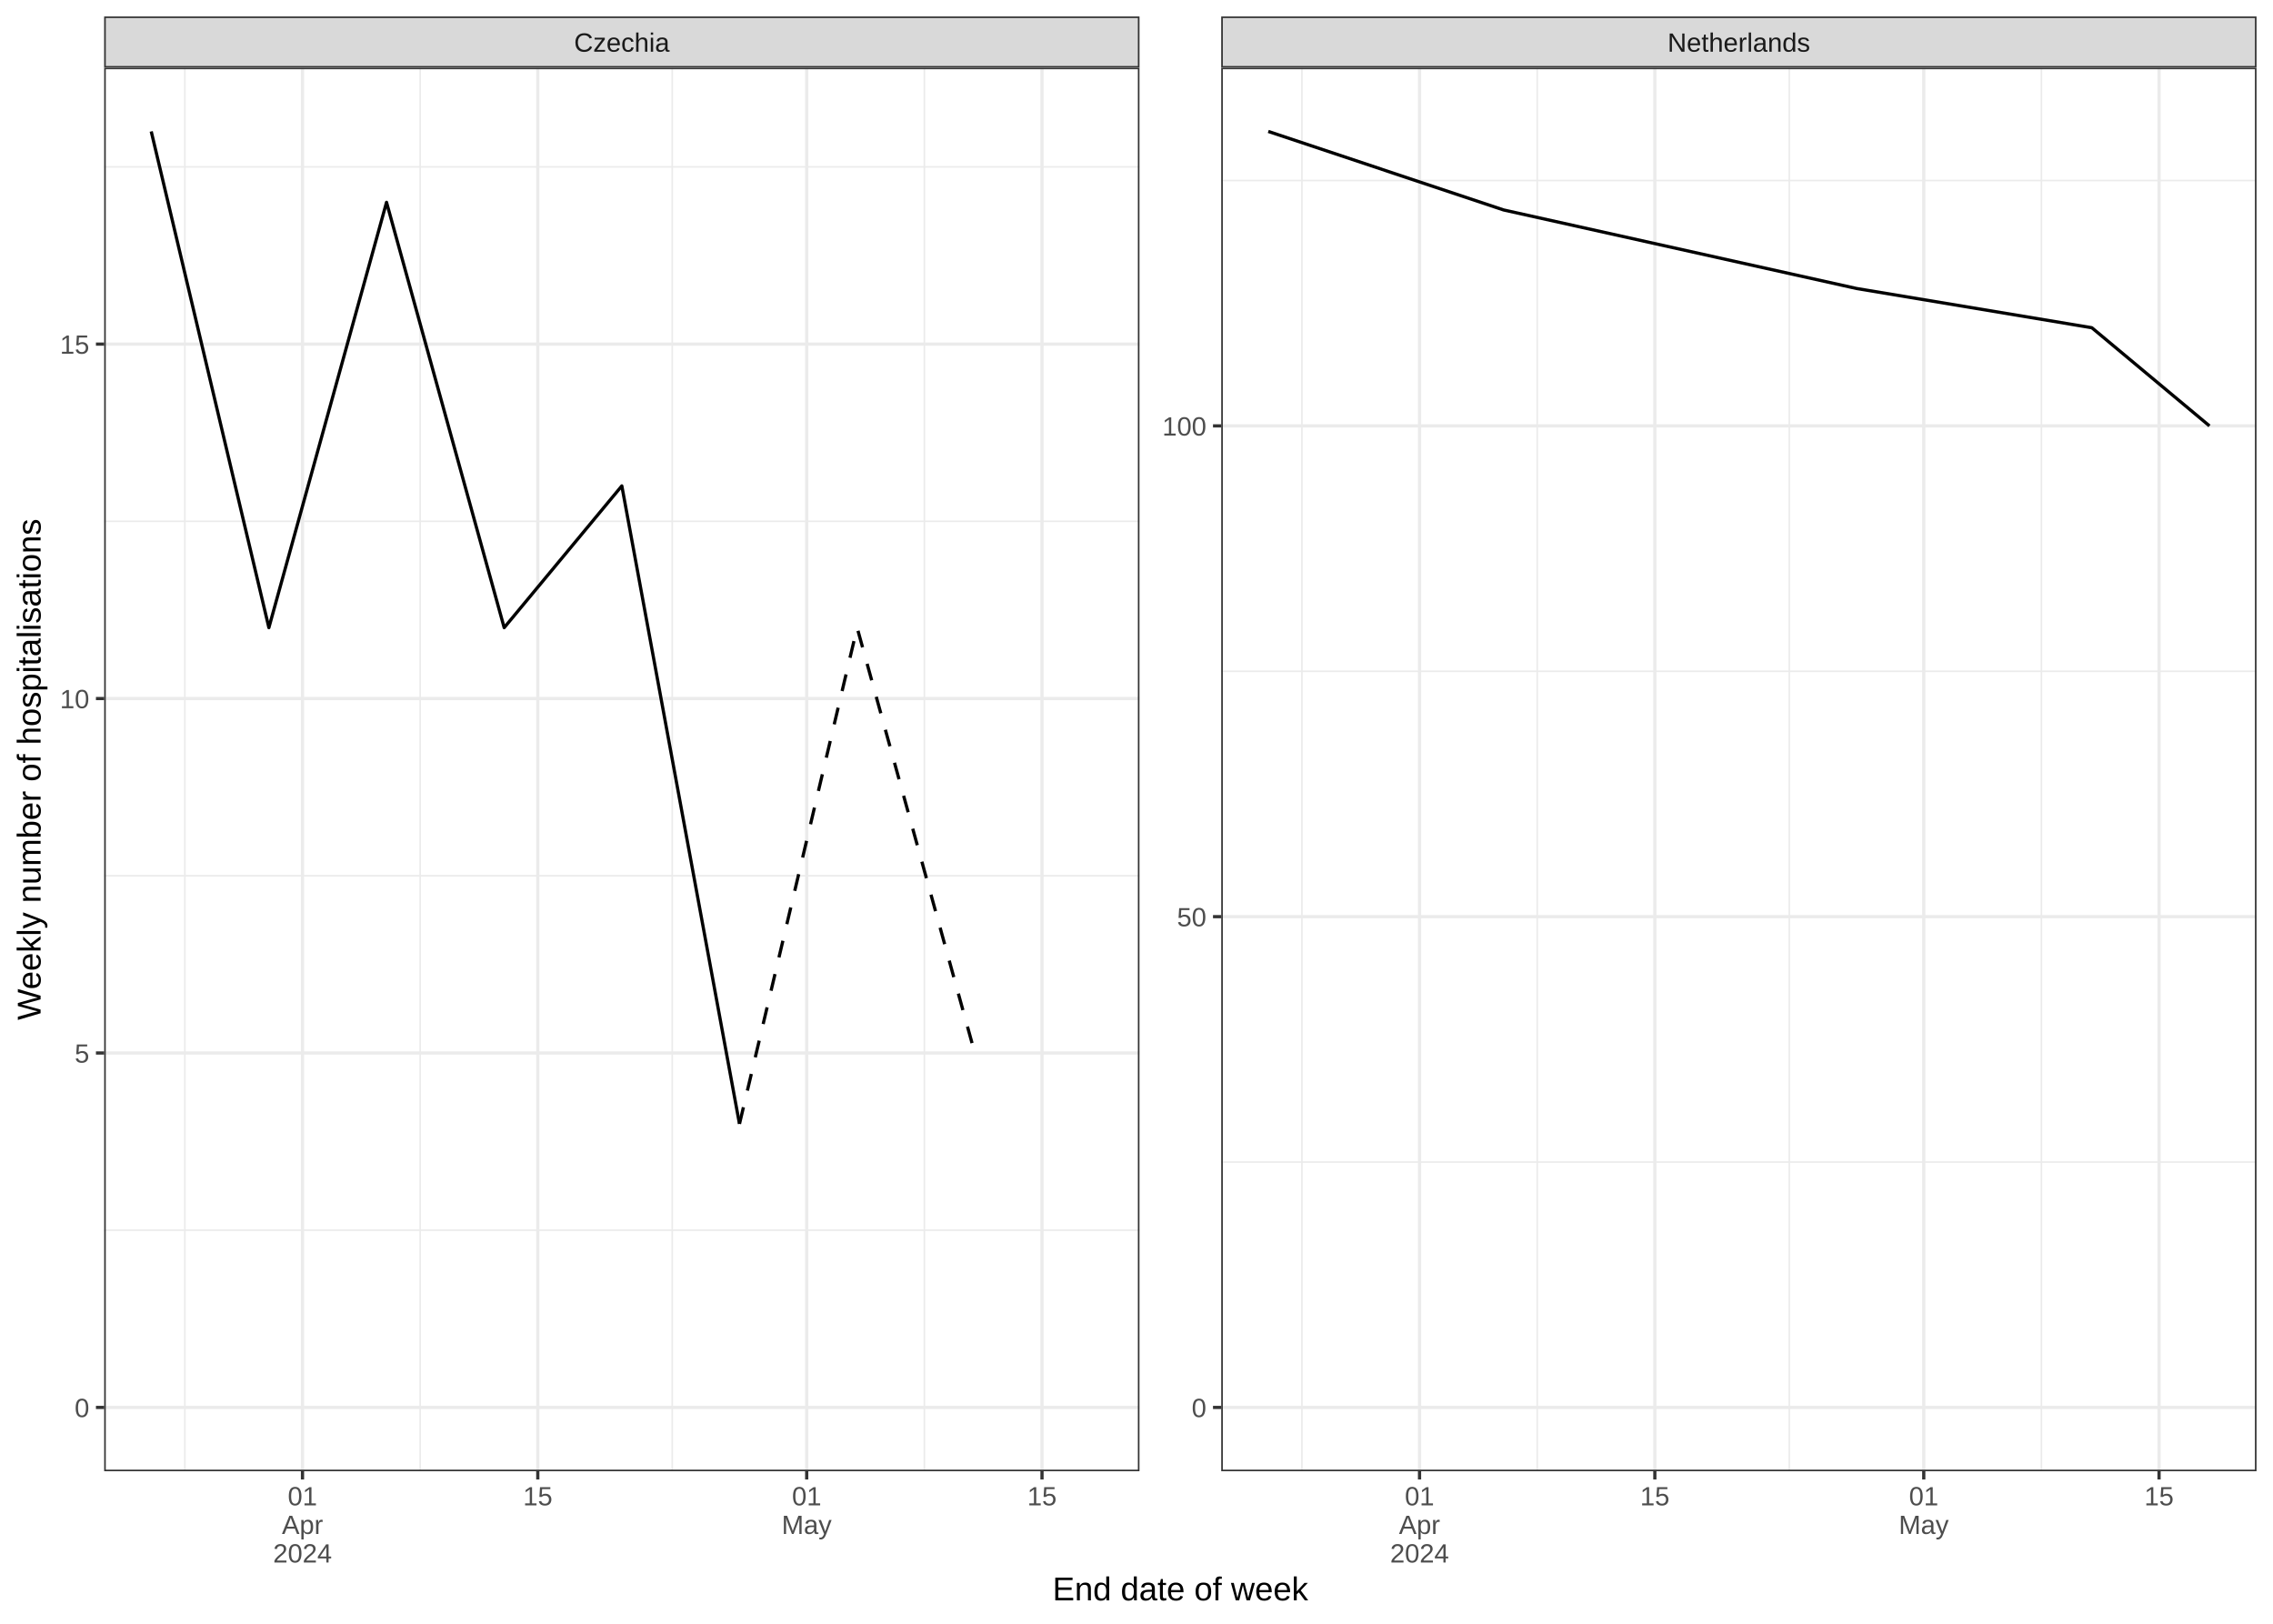
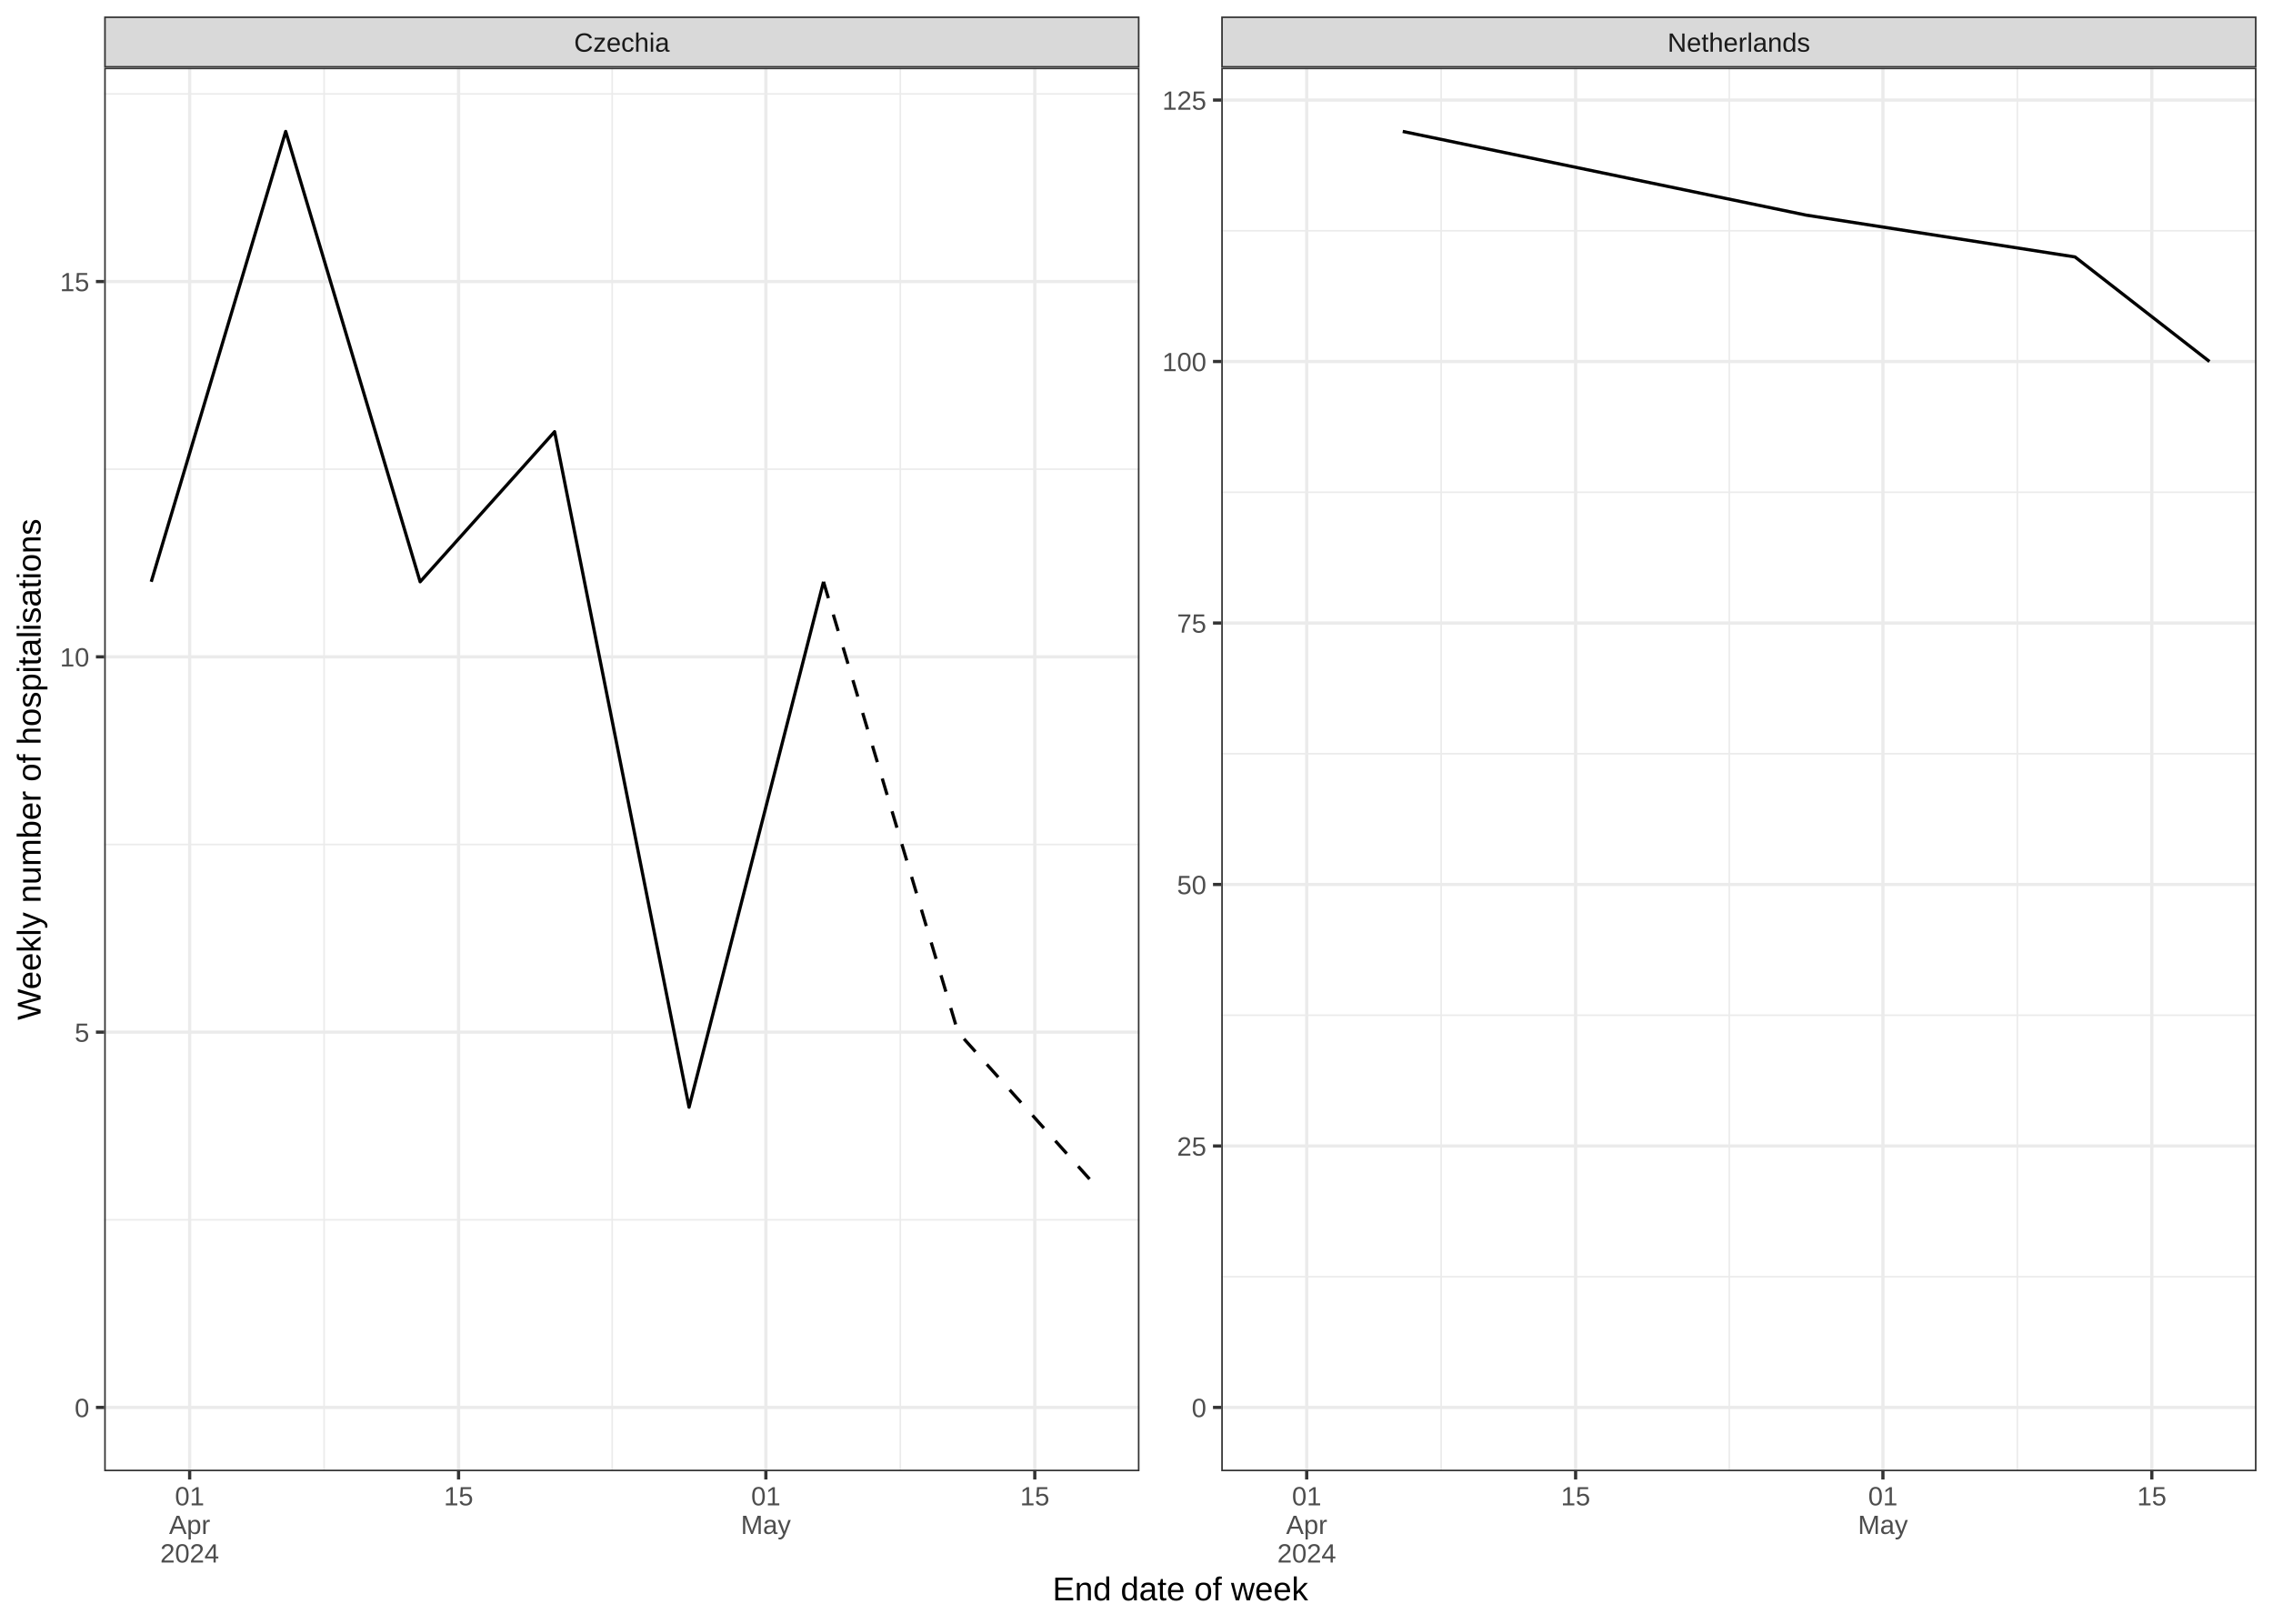
<svg xmlns="http://www.w3.org/2000/svg" class="svglite" width="756.00pt" height="540.00pt" viewBox="0 0 756.00 540.00">
  <defs>
    <style type="text/css">
    .svglite line, .svglite polyline, .svglite polygon, .svglite path, .svglite rect, .svglite circle {
      fill: none;
      stroke: #000000;
      stroke-linecap: round;
      stroke-linejoin: round;
      stroke-miterlimit: 10.00;
    }
    .svglite text {
      white-space: pre;
    }
  </style>
  </defs>
  <rect width="100%" height="100%" style="stroke: none; fill: #FFFFFF;" />
  <defs>
    <clipPath id="cpMC4wMHw3NTYuMDB8MC4wMHw1NDAuMDA=">
      <rect x="0.00" y="0.00" width="756.00" height="540.00" />
    </clipPath>
  </defs>
  <g clip-path="url(#cpMC4wMHw3NTYuMDB8MC4wMHw1NDAuMDA=)">
    <rect x="0.00" y="0.00" width="756.00" height="540.00" style="stroke-width: 1.07; stroke: #FFFFFF; fill: #FFFFFF;" />
  </g>
  <defs>
    <clipPath id="cpMzQuNjV8Mzc4Ljk5fDIyLjQ5fDQ4OS4yOQ==">
      <rect x="34.65" y="22.49" width="344.34" height="466.80" />
    </clipPath>
  </defs>
  <g clip-path="url(#cpMzQuNjV8Mzc4Ljk5fDIyLjQ5fDQ4OS4yOQ==)">
    <rect x="34.65" y="22.49" width="344.34" height="466.80" style="stroke-width: 1.07; stroke: none; fill: #FFFFFF;" />
-     <polyline points="34.65,409.13 378.99,409.13 " style="stroke-width: 0.53; stroke: #EBEBEB; stroke-linecap: butt;" />
-     <polyline points="34.65,291.25 378.99,291.25 " style="stroke-width: 0.53; stroke: #EBEBEB; stroke-linecap: butt;" />
-     <polyline points="34.65,173.37 378.99,173.37 " style="stroke-width: 0.53; stroke: #EBEBEB; stroke-linecap: butt;" />
-     <polyline points="34.65,55.50 378.99,55.50 " style="stroke-width: 0.53; stroke: #EBEBEB; stroke-linecap: butt;" />
-     <polyline points="61.48,489.29 61.48,22.49 " style="stroke-width: 0.53; stroke: #EBEBEB; stroke-linecap: butt;" />
-     <polyline points="139.74,489.29 139.74,22.49 " style="stroke-width: 0.53; stroke: #EBEBEB; stroke-linecap: butt;" />
-     <polyline points="223.59,489.29 223.59,22.49 " style="stroke-width: 0.53; stroke: #EBEBEB; stroke-linecap: butt;" />
-     <polyline points="307.44,489.29 307.44,22.49 " style="stroke-width: 0.53; stroke: #EBEBEB; stroke-linecap: butt;" />
+     <polyline points="34.65,405.66 378.99,405.66 " style="stroke-width: 0.53; stroke: #EBEBEB; stroke-linecap: butt;" />
+     <polyline points="34.65,280.85 378.99,280.85 " style="stroke-width: 0.53; stroke: #EBEBEB; stroke-linecap: butt;" />
+     <polyline points="34.65,156.04 378.99,156.04 " style="stroke-width: 0.53; stroke: #EBEBEB; stroke-linecap: butt;" />
+     <polyline points="34.65,31.23 378.99,31.23 " style="stroke-width: 0.53; stroke: #EBEBEB; stroke-linecap: butt;" />
+     <polyline points="107.80,489.29 107.80,22.49 " style="stroke-width: 0.53; stroke: #EBEBEB; stroke-linecap: butt;" />
+     <polyline points="203.62,489.29 203.62,22.49 " style="stroke-width: 0.53; stroke: #EBEBEB; stroke-linecap: butt;" />
+     <polyline points="299.45,489.29 299.45,22.49 " style="stroke-width: 0.53; stroke: #EBEBEB; stroke-linecap: butt;" />
    <polyline points="34.65,468.07 378.99,468.07 " style="stroke-width: 1.07; stroke: #EBEBEB; stroke-linecap: butt;" />
-     <polyline points="34.65,350.19 378.99,350.19 " style="stroke-width: 1.07; stroke: #EBEBEB; stroke-linecap: butt;" />
-     <polyline points="34.65,232.31 378.99,232.31 " style="stroke-width: 1.07; stroke: #EBEBEB; stroke-linecap: butt;" />
-     <polyline points="34.65,114.44 378.99,114.44 " style="stroke-width: 1.07; stroke: #EBEBEB; stroke-linecap: butt;" />
-     <polyline points="100.61,489.29 100.61,22.49 " style="stroke-width: 1.07; stroke: #EBEBEB; stroke-linecap: butt;" />
-     <polyline points="178.87,489.29 178.87,22.49 " style="stroke-width: 1.07; stroke: #EBEBEB; stroke-linecap: butt;" />
-     <polyline points="268.31,489.29 268.31,22.49 " style="stroke-width: 1.07; stroke: #EBEBEB; stroke-linecap: butt;" />
-     <polyline points="346.57,489.29 346.57,22.49 " style="stroke-width: 1.07; stroke: #EBEBEB; stroke-linecap: butt;" />
-     <polyline points="50.30,43.71 89.43,208.74 128.56,67.28 167.69,208.74 206.82,161.59 245.95,373.77 " style="stroke-width: 1.07; stroke-linecap: butt;" />
-     <polyline points="245.95,373.77 285.08,208.74 324.21,350.19 " style="stroke-width: 1.07; stroke-dasharray: 5.69,5.69; stroke-linecap: butt;" />
+     <polyline points="34.65,343.26 378.99,343.26 " style="stroke-width: 1.07; stroke: #EBEBEB; stroke-linecap: butt;" />
+     <polyline points="34.65,218.45 378.99,218.45 " style="stroke-width: 1.07; stroke: #EBEBEB; stroke-linecap: butt;" />
+     <polyline points="34.65,93.63 378.99,93.63 " style="stroke-width: 1.07; stroke: #EBEBEB; stroke-linecap: butt;" />
+     <polyline points="63.08,489.29 63.08,22.49 " style="stroke-width: 1.07; stroke: #EBEBEB; stroke-linecap: butt;" />
+     <polyline points="152.52,489.29 152.52,22.49 " style="stroke-width: 1.07; stroke: #EBEBEB; stroke-linecap: butt;" />
+     <polyline points="254.73,489.29 254.73,22.49 " style="stroke-width: 1.07; stroke: #EBEBEB; stroke-linecap: butt;" />
+     <polyline points="344.17,489.29 344.17,22.49 " style="stroke-width: 1.07; stroke: #EBEBEB; stroke-linecap: butt;" />
+     <polyline points="50.30,193.48 95.02,43.71 139.74,193.48 184.46,143.56 229.18,368.22 273.90,193.48 " style="stroke-width: 1.07; stroke-linecap: butt;" />
+     <polyline points="273.90,193.48 318.62,343.26 363.34,393.18 " style="stroke-width: 1.07; stroke-dasharray: 5.69,5.69; stroke-linecap: butt;" />
    <rect x="34.65" y="22.49" width="344.34" height="466.80" style="stroke-width: 1.07; stroke: #333333;" />
  </g>
  <g clip-path="url(#cpMC4wMHw3NTYuMDB8MC4wMHw1NDAuMDA=)">
</g>
  <defs>
    <clipPath id="cpNDA2LjE4fDc1MC41MnwyMi40OXw0ODkuMjk=">
      <rect x="406.18" y="22.49" width="344.34" height="466.80" />
    </clipPath>
  </defs>
  <g clip-path="url(#cpNDA2LjE4fDc1MC41MnwyMi40OXw0ODkuMjk=)">
    <rect x="406.18" y="22.49" width="344.34" height="466.80" style="stroke-width: 1.07; stroke: none; fill: #FFFFFF;" />
-     <polyline points="406.18,386.46 750.52,386.46 " style="stroke-width: 0.53; stroke: #EBEBEB; stroke-linecap: butt;" />
-     <polyline points="406.18,223.25 750.52,223.25 " style="stroke-width: 0.53; stroke: #EBEBEB; stroke-linecap: butt;" />
-     <polyline points="406.18,60.03 750.52,60.03 " style="stroke-width: 0.53; stroke: #EBEBEB; stroke-linecap: butt;" />
-     <polyline points="433.01,489.29 433.01,22.49 " style="stroke-width: 0.53; stroke: #EBEBEB; stroke-linecap: butt;" />
-     <polyline points="511.27,489.29 511.27,22.49 " style="stroke-width: 0.53; stroke: #EBEBEB; stroke-linecap: butt;" />
-     <polyline points="595.12,489.29 595.12,22.49 " style="stroke-width: 0.53; stroke: #EBEBEB; stroke-linecap: butt;" />
-     <polyline points="678.97,489.29 678.97,22.49 " style="stroke-width: 0.53; stroke: #EBEBEB; stroke-linecap: butt;" />
+     <polyline points="406.18,424.59 750.52,424.59 " style="stroke-width: 0.53; stroke: #EBEBEB; stroke-linecap: butt;" />
+     <polyline points="406.18,337.63 750.52,337.63 " style="stroke-width: 0.53; stroke: #EBEBEB; stroke-linecap: butt;" />
+     <polyline points="406.18,250.67 750.52,250.67 " style="stroke-width: 0.53; stroke: #EBEBEB; stroke-linecap: butt;" />
+     <polyline points="406.18,163.71 750.52,163.71 " style="stroke-width: 0.53; stroke: #EBEBEB; stroke-linecap: butt;" />
+     <polyline points="406.18,76.75 750.52,76.75 " style="stroke-width: 0.53; stroke: #EBEBEB; stroke-linecap: butt;" />
+     <polyline points="479.33,489.29 479.33,22.49 " style="stroke-width: 0.53; stroke: #EBEBEB; stroke-linecap: butt;" />
+     <polyline points="575.16,489.29 575.16,22.49 " style="stroke-width: 0.53; stroke: #EBEBEB; stroke-linecap: butt;" />
+     <polyline points="670.98,489.29 670.98,22.49 " style="stroke-width: 0.53; stroke: #EBEBEB; stroke-linecap: butt;" />
    <polyline points="406.18,468.07 750.52,468.07 " style="stroke-width: 1.07; stroke: #EBEBEB; stroke-linecap: butt;" />
-     <polyline points="406.18,304.85 750.52,304.85 " style="stroke-width: 1.07; stroke: #EBEBEB; stroke-linecap: butt;" />
-     <polyline points="406.18,141.64 750.52,141.64 " style="stroke-width: 1.07; stroke: #EBEBEB; stroke-linecap: butt;" />
-     <polyline points="472.14,489.29 472.14,22.49 " style="stroke-width: 1.07; stroke: #EBEBEB; stroke-linecap: butt;" />
-     <polyline points="550.40,489.29 550.40,22.49 " style="stroke-width: 1.07; stroke: #EBEBEB; stroke-linecap: butt;" />
-     <polyline points="639.84,489.29 639.84,22.49 " style="stroke-width: 1.07; stroke: #EBEBEB; stroke-linecap: butt;" />
-     <polyline points="718.10,489.29 718.10,22.49 " style="stroke-width: 1.07; stroke: #EBEBEB; stroke-linecap: butt;" />
-     <polyline points="421.83,43.71 500.09,69.82 617.48,95.94 695.74,108.99 734.87,141.64 " style="stroke-width: 1.07; stroke-linecap: butt;" />
+     <polyline points="406.18,381.11 750.52,381.11 " style="stroke-width: 1.07; stroke: #EBEBEB; stroke-linecap: butt;" />
+     <polyline points="406.18,294.15 750.52,294.15 " style="stroke-width: 1.07; stroke: #EBEBEB; stroke-linecap: butt;" />
+     <polyline points="406.18,207.19 750.52,207.19 " style="stroke-width: 1.07; stroke: #EBEBEB; stroke-linecap: butt;" />
+     <polyline points="406.18,120.23 750.52,120.23 " style="stroke-width: 1.07; stroke: #EBEBEB; stroke-linecap: butt;" />
+     <polyline points="406.18,33.27 750.52,33.27 " style="stroke-width: 1.07; stroke: #EBEBEB; stroke-linecap: butt;" />
+     <polyline points="434.61,489.29 434.61,22.49 " style="stroke-width: 1.07; stroke: #EBEBEB; stroke-linecap: butt;" />
+     <polyline points="524.05,489.29 524.05,22.49 " style="stroke-width: 1.07; stroke: #EBEBEB; stroke-linecap: butt;" />
+     <polyline points="626.26,489.29 626.26,22.49 " style="stroke-width: 1.07; stroke: #EBEBEB; stroke-linecap: butt;" />
+     <polyline points="715.70,489.29 715.70,22.49 " style="stroke-width: 1.07; stroke: #EBEBEB; stroke-linecap: butt;" />
+     <polyline points="466.55,43.71 600.71,71.54 690.15,85.45 734.87,120.23 " style="stroke-width: 1.07; stroke-linecap: butt;" />
    <rect x="406.18" y="22.49" width="344.34" height="466.80" style="stroke-width: 1.07; stroke: #333333;" />
  </g>
  <g clip-path="url(#cpMC4wMHw3NTYuMDB8MC4wMHw1NDAuMDA=)">
</g>
  <defs>
    <clipPath id="cpMzQuNjV8Mzc4Ljk5fDUuNDh8MjIuNDk=">
      <rect x="34.65" y="5.48" width="344.34" height="17.01" />
    </clipPath>
  </defs>
  <g clip-path="url(#cpMzQuNjV8Mzc4Ljk5fDUuNDh8MjIuNDk=)">
    <rect x="34.65" y="5.48" width="344.34" height="17.01" style="stroke-width: 1.07; stroke: #333333; fill: #D9D9D9;" />
    <text x="206.82" y="17.19" text-anchor="middle" style="font-size: 8.80px;fill: #1A1A1A; font-family: &quot;Liberation Sans&quot;;" textLength="34.42px" lengthAdjust="spacingAndGlyphs">Czechia</text>
  </g>
  <g clip-path="url(#cpMC4wMHw3NTYuMDB8MC4wMHw1NDAuMDA=)">
</g>
  <defs>
    <clipPath id="cpNDA2LjE4fDc1MC41Mnw1LjQ4fDIyLjQ5">
      <rect x="406.18" y="5.48" width="344.34" height="17.01" />
    </clipPath>
  </defs>
  <g clip-path="url(#cpNDA2LjE4fDc1MC41Mnw1LjQ4fDIyLjQ5)">
    <rect x="406.18" y="5.48" width="344.34" height="17.01" style="stroke-width: 1.07; stroke: #333333; fill: #D9D9D9;" />
    <text x="578.35" y="17.19" text-anchor="middle" style="font-size: 8.80px;fill: #1A1A1A; font-family: &quot;Liberation Sans&quot;;" textLength="53.63px" lengthAdjust="spacingAndGlyphs">Netherlands</text>
  </g>
  <g clip-path="url(#cpMC4wMHw3NTYuMDB8MC4wMHw1NDAuMDA=)">
-     <polyline points="100.61,492.03 100.61,489.29 " style="stroke-width: 1.07; stroke: #333333; stroke-linecap: butt;" />
-     <polyline points="178.87,492.03 178.87,489.29 " style="stroke-width: 1.07; stroke: #333333; stroke-linecap: butt;" />
-     <polyline points="268.31,492.03 268.31,489.29 " style="stroke-width: 1.07; stroke: #333333; stroke-linecap: butt;" />
-     <polyline points="346.57,492.03 346.57,489.29 " style="stroke-width: 1.07; stroke: #333333; stroke-linecap: butt;" />
-     <text x="100.61" y="500.63" text-anchor="middle" style="font-size: 8.80px;fill: #4D4D4D; font-family: &quot;Liberation Sans&quot;;" textLength="11.19px" lengthAdjust="spacingAndGlyphs">01</text>
-     <text x="100.61" y="510.14" text-anchor="middle" style="font-size: 8.80px;fill: #4D4D4D; font-family: &quot;Liberation Sans&quot;;" textLength="15.22px" lengthAdjust="spacingAndGlyphs">Apr</text>
-     <text x="100.61" y="519.64" text-anchor="middle" style="font-size: 8.80px;fill: #4D4D4D; font-family: &quot;Liberation Sans&quot;;" textLength="22.38px" lengthAdjust="spacingAndGlyphs">2024</text>
-     <text x="178.87" y="500.63" text-anchor="middle" style="font-size: 8.80px;fill: #4D4D4D; font-family: &quot;Liberation Sans&quot;;" textLength="11.19px" lengthAdjust="spacingAndGlyphs">15</text>
-     <text x="268.31" y="500.63" text-anchor="middle" style="font-size: 8.80px;fill: #4D4D4D; font-family: &quot;Liberation Sans&quot;;" textLength="11.19px" lengthAdjust="spacingAndGlyphs">01</text>
-     <text x="268.31" y="510.14" text-anchor="middle" style="font-size: 8.80px;fill: #4D4D4D; font-family: &quot;Liberation Sans&quot;;" textLength="18.19px" lengthAdjust="spacingAndGlyphs">May</text>
-     <text x="346.57" y="500.63" text-anchor="middle" style="font-size: 8.80px;fill: #4D4D4D; font-family: &quot;Liberation Sans&quot;;" textLength="11.19px" lengthAdjust="spacingAndGlyphs">15</text>
-     <polyline points="472.14,492.03 472.14,489.29 " style="stroke-width: 1.07; stroke: #333333; stroke-linecap: butt;" />
-     <polyline points="550.40,492.03 550.40,489.29 " style="stroke-width: 1.07; stroke: #333333; stroke-linecap: butt;" />
-     <polyline points="639.84,492.03 639.84,489.29 " style="stroke-width: 1.07; stroke: #333333; stroke-linecap: butt;" />
-     <polyline points="718.10,492.03 718.10,489.29 " style="stroke-width: 1.07; stroke: #333333; stroke-linecap: butt;" />
-     <text x="472.14" y="500.63" text-anchor="middle" style="font-size: 8.80px;fill: #4D4D4D; font-family: &quot;Liberation Sans&quot;;" textLength="11.19px" lengthAdjust="spacingAndGlyphs">01</text>
-     <text x="472.14" y="510.14" text-anchor="middle" style="font-size: 8.80px;fill: #4D4D4D; font-family: &quot;Liberation Sans&quot;;" textLength="15.22px" lengthAdjust="spacingAndGlyphs">Apr</text>
-     <text x="472.14" y="519.64" text-anchor="middle" style="font-size: 8.80px;fill: #4D4D4D; font-family: &quot;Liberation Sans&quot;;" textLength="22.38px" lengthAdjust="spacingAndGlyphs">2024</text>
-     <text x="550.40" y="500.63" text-anchor="middle" style="font-size: 8.80px;fill: #4D4D4D; font-family: &quot;Liberation Sans&quot;;" textLength="11.19px" lengthAdjust="spacingAndGlyphs">15</text>
-     <text x="639.84" y="500.63" text-anchor="middle" style="font-size: 8.80px;fill: #4D4D4D; font-family: &quot;Liberation Sans&quot;;" textLength="11.19px" lengthAdjust="spacingAndGlyphs">01</text>
-     <text x="639.84" y="510.14" text-anchor="middle" style="font-size: 8.80px;fill: #4D4D4D; font-family: &quot;Liberation Sans&quot;;" textLength="18.19px" lengthAdjust="spacingAndGlyphs">May</text>
-     <text x="718.10" y="500.63" text-anchor="middle" style="font-size: 8.80px;fill: #4D4D4D; font-family: &quot;Liberation Sans&quot;;" textLength="11.19px" lengthAdjust="spacingAndGlyphs">15</text>
+     <polyline points="63.08,492.03 63.08,489.29 " style="stroke-width: 1.07; stroke: #333333; stroke-linecap: butt;" />
+     <polyline points="152.52,492.03 152.52,489.29 " style="stroke-width: 1.07; stroke: #333333; stroke-linecap: butt;" />
+     <polyline points="254.73,492.03 254.73,489.29 " style="stroke-width: 1.07; stroke: #333333; stroke-linecap: butt;" />
+     <polyline points="344.17,492.03 344.17,489.29 " style="stroke-width: 1.07; stroke: #333333; stroke-linecap: butt;" />
+     <text x="63.08" y="500.63" text-anchor="middle" style="font-size: 8.80px;fill: #4D4D4D; font-family: &quot;Liberation Sans&quot;;" textLength="11.19px" lengthAdjust="spacingAndGlyphs">01</text>
+     <text x="63.08" y="510.14" text-anchor="middle" style="font-size: 8.80px;fill: #4D4D4D; font-family: &quot;Liberation Sans&quot;;" textLength="15.22px" lengthAdjust="spacingAndGlyphs">Apr</text>
+     <text x="63.08" y="519.64" text-anchor="middle" style="font-size: 8.80px;fill: #4D4D4D; font-family: &quot;Liberation Sans&quot;;" textLength="22.38px" lengthAdjust="spacingAndGlyphs">2024</text>
+     <text x="152.52" y="500.63" text-anchor="middle" style="font-size: 8.80px;fill: #4D4D4D; font-family: &quot;Liberation Sans&quot;;" textLength="11.19px" lengthAdjust="spacingAndGlyphs">15</text>
+     <text x="254.73" y="500.63" text-anchor="middle" style="font-size: 8.80px;fill: #4D4D4D; font-family: &quot;Liberation Sans&quot;;" textLength="11.19px" lengthAdjust="spacingAndGlyphs">01</text>
+     <text x="254.73" y="510.14" text-anchor="middle" style="font-size: 8.80px;fill: #4D4D4D; font-family: &quot;Liberation Sans&quot;;" textLength="18.19px" lengthAdjust="spacingAndGlyphs">May</text>
+     <text x="344.17" y="500.63" text-anchor="middle" style="font-size: 8.80px;fill: #4D4D4D; font-family: &quot;Liberation Sans&quot;;" textLength="11.19px" lengthAdjust="spacingAndGlyphs">15</text>
+     <polyline points="434.61,492.03 434.61,489.29 " style="stroke-width: 1.07; stroke: #333333; stroke-linecap: butt;" />
+     <polyline points="524.05,492.03 524.05,489.29 " style="stroke-width: 1.07; stroke: #333333; stroke-linecap: butt;" />
+     <polyline points="626.26,492.03 626.26,489.29 " style="stroke-width: 1.07; stroke: #333333; stroke-linecap: butt;" />
+     <polyline points="715.70,492.03 715.70,489.29 " style="stroke-width: 1.07; stroke: #333333; stroke-linecap: butt;" />
+     <text x="434.61" y="500.63" text-anchor="middle" style="font-size: 8.80px;fill: #4D4D4D; font-family: &quot;Liberation Sans&quot;;" textLength="11.19px" lengthAdjust="spacingAndGlyphs">01</text>
+     <text x="434.61" y="510.14" text-anchor="middle" style="font-size: 8.80px;fill: #4D4D4D; font-family: &quot;Liberation Sans&quot;;" textLength="15.22px" lengthAdjust="spacingAndGlyphs">Apr</text>
+     <text x="434.61" y="519.64" text-anchor="middle" style="font-size: 8.80px;fill: #4D4D4D; font-family: &quot;Liberation Sans&quot;;" textLength="22.38px" lengthAdjust="spacingAndGlyphs">2024</text>
+     <text x="524.05" y="500.63" text-anchor="middle" style="font-size: 8.80px;fill: #4D4D4D; font-family: &quot;Liberation Sans&quot;;" textLength="11.19px" lengthAdjust="spacingAndGlyphs">15</text>
+     <text x="626.26" y="500.63" text-anchor="middle" style="font-size: 8.80px;fill: #4D4D4D; font-family: &quot;Liberation Sans&quot;;" textLength="11.19px" lengthAdjust="spacingAndGlyphs">01</text>
+     <text x="626.26" y="510.14" text-anchor="middle" style="font-size: 8.80px;fill: #4D4D4D; font-family: &quot;Liberation Sans&quot;;" textLength="18.19px" lengthAdjust="spacingAndGlyphs">May</text>
+     <text x="715.70" y="500.63" text-anchor="middle" style="font-size: 8.80px;fill: #4D4D4D; font-family: &quot;Liberation Sans&quot;;" textLength="11.19px" lengthAdjust="spacingAndGlyphs">15</text>
    <text x="401.25" y="471.28" text-anchor="end" style="font-size: 8.80px;fill: #4D4D4D; font-family: &quot;Liberation Sans&quot;;" textLength="5.59px" lengthAdjust="spacingAndGlyphs">0</text>
-     <text x="401.25" y="308.06" text-anchor="end" style="font-size: 8.80px;fill: #4D4D4D; font-family: &quot;Liberation Sans&quot;;" textLength="11.19px" lengthAdjust="spacingAndGlyphs">50</text>
-     <text x="401.25" y="144.85" text-anchor="end" style="font-size: 8.80px;fill: #4D4D4D; font-family: &quot;Liberation Sans&quot;;" textLength="16.78px" lengthAdjust="spacingAndGlyphs">100</text>
+     <text x="401.25" y="384.32" text-anchor="end" style="font-size: 8.80px;fill: #4D4D4D; font-family: &quot;Liberation Sans&quot;;" textLength="11.19px" lengthAdjust="spacingAndGlyphs">25</text>
+     <text x="401.25" y="297.36" text-anchor="end" style="font-size: 8.80px;fill: #4D4D4D; font-family: &quot;Liberation Sans&quot;;" textLength="11.19px" lengthAdjust="spacingAndGlyphs">50</text>
+     <text x="401.25" y="210.40" text-anchor="end" style="font-size: 8.80px;fill: #4D4D4D; font-family: &quot;Liberation Sans&quot;;" textLength="11.19px" lengthAdjust="spacingAndGlyphs">75</text>
+     <text x="401.25" y="123.44" text-anchor="end" style="font-size: 8.80px;fill: #4D4D4D; font-family: &quot;Liberation Sans&quot;;" textLength="16.78px" lengthAdjust="spacingAndGlyphs">100</text>
+     <text x="401.25" y="36.48" text-anchor="end" style="font-size: 8.80px;fill: #4D4D4D; font-family: &quot;Liberation Sans&quot;;" textLength="16.78px" lengthAdjust="spacingAndGlyphs">125</text>
    <polyline points="403.44,468.07 406.18,468.07 " style="stroke-width: 1.07; stroke: #333333; stroke-linecap: butt;" />
-     <polyline points="403.44,304.85 406.18,304.85 " style="stroke-width: 1.07; stroke: #333333; stroke-linecap: butt;" />
-     <polyline points="403.44,141.64 406.18,141.64 " style="stroke-width: 1.07; stroke: #333333; stroke-linecap: butt;" />
+     <polyline points="403.44,381.11 406.18,381.11 " style="stroke-width: 1.07; stroke: #333333; stroke-linecap: butt;" />
+     <polyline points="403.44,294.15 406.18,294.15 " style="stroke-width: 1.07; stroke: #333333; stroke-linecap: butt;" />
+     <polyline points="403.44,207.19 406.18,207.19 " style="stroke-width: 1.07; stroke: #333333; stroke-linecap: butt;" />
+     <polyline points="403.44,120.23 406.18,120.23 " style="stroke-width: 1.07; stroke: #333333; stroke-linecap: butt;" />
+     <polyline points="403.44,33.27 406.18,33.27 " style="stroke-width: 1.07; stroke: #333333; stroke-linecap: butt;" />
    <text x="29.72" y="471.28" text-anchor="end" style="font-size: 8.80px;fill: #4D4D4D; font-family: &quot;Liberation Sans&quot;;" textLength="5.59px" lengthAdjust="spacingAndGlyphs">0</text>
-     <text x="29.72" y="353.40" text-anchor="end" style="font-size: 8.80px;fill: #4D4D4D; font-family: &quot;Liberation Sans&quot;;" textLength="5.59px" lengthAdjust="spacingAndGlyphs">5</text>
-     <text x="29.72" y="235.52" text-anchor="end" style="font-size: 8.80px;fill: #4D4D4D; font-family: &quot;Liberation Sans&quot;;" textLength="11.19px" lengthAdjust="spacingAndGlyphs">10</text>
-     <text x="29.72" y="117.64" text-anchor="end" style="font-size: 8.80px;fill: #4D4D4D; font-family: &quot;Liberation Sans&quot;;" textLength="11.19px" lengthAdjust="spacingAndGlyphs">15</text>
+     <text x="29.72" y="346.46" text-anchor="end" style="font-size: 8.80px;fill: #4D4D4D; font-family: &quot;Liberation Sans&quot;;" textLength="5.59px" lengthAdjust="spacingAndGlyphs">5</text>
+     <text x="29.72" y="221.65" text-anchor="end" style="font-size: 8.80px;fill: #4D4D4D; font-family: &quot;Liberation Sans&quot;;" textLength="11.19px" lengthAdjust="spacingAndGlyphs">10</text>
+     <text x="29.72" y="96.84" text-anchor="end" style="font-size: 8.80px;fill: #4D4D4D; font-family: &quot;Liberation Sans&quot;;" textLength="11.19px" lengthAdjust="spacingAndGlyphs">15</text>
    <polyline points="31.91,468.07 34.65,468.07 " style="stroke-width: 1.07; stroke: #333333; stroke-linecap: butt;" />
-     <polyline points="31.91,350.19 34.65,350.19 " style="stroke-width: 1.07; stroke: #333333; stroke-linecap: butt;" />
-     <polyline points="31.91,232.31 34.65,232.31 " style="stroke-width: 1.07; stroke: #333333; stroke-linecap: butt;" />
-     <polyline points="31.91,114.44 34.65,114.44 " style="stroke-width: 1.07; stroke: #333333; stroke-linecap: butt;" />
+     <polyline points="31.91,343.26 34.65,343.26 " style="stroke-width: 1.07; stroke: #333333; stroke-linecap: butt;" />
+     <polyline points="31.91,218.45 34.65,218.45 " style="stroke-width: 1.07; stroke: #333333; stroke-linecap: butt;" />
+     <polyline points="31.91,93.63 34.65,93.63 " style="stroke-width: 1.07; stroke: #333333; stroke-linecap: butt;" />
    <text x="392.59" y="532.23" text-anchor="middle" style="font-size: 11.00px; font-family: &quot;Liberation Sans&quot;;" textLength="95.72px" lengthAdjust="spacingAndGlyphs">End date of week</text>
    <text transform="translate(13.50,255.89) rotate(-90)" text-anchor="middle" style="font-size: 11.00px; font-family: &quot;Liberation Sans&quot;;" textLength="189.66px" lengthAdjust="spacingAndGlyphs">Weekly number of hospitalisations</text>
  </g>
</svg>
